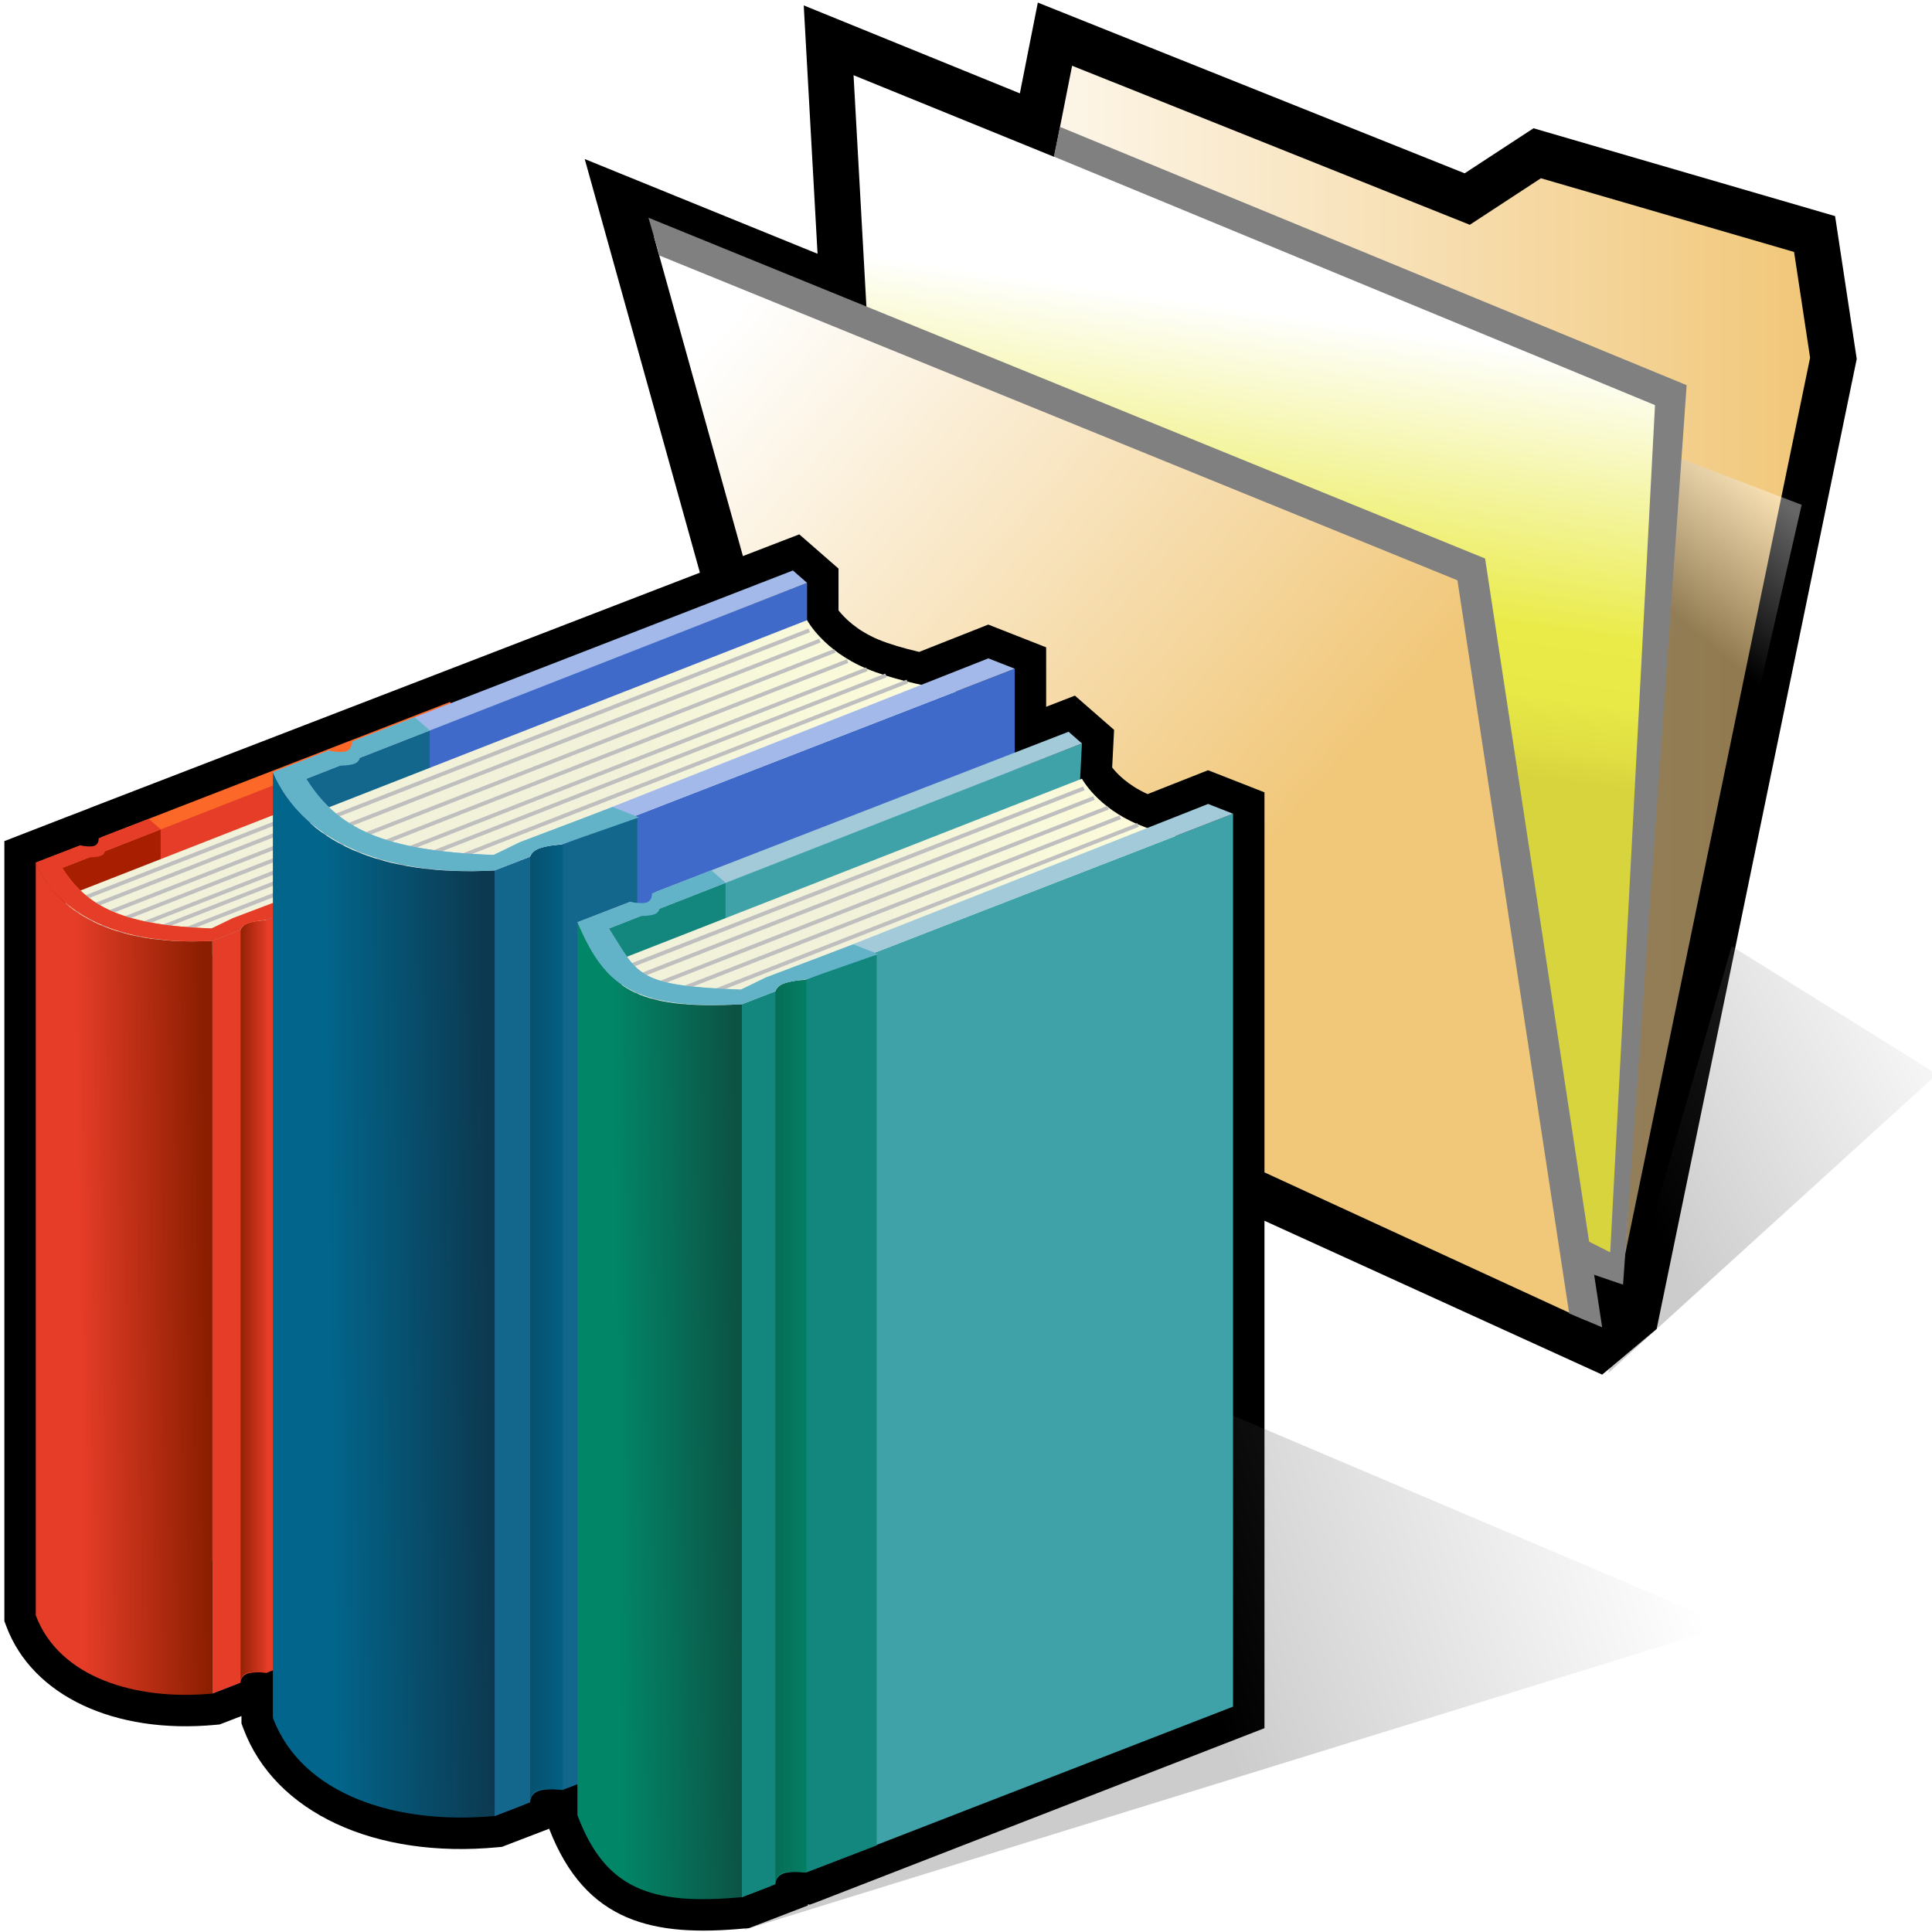
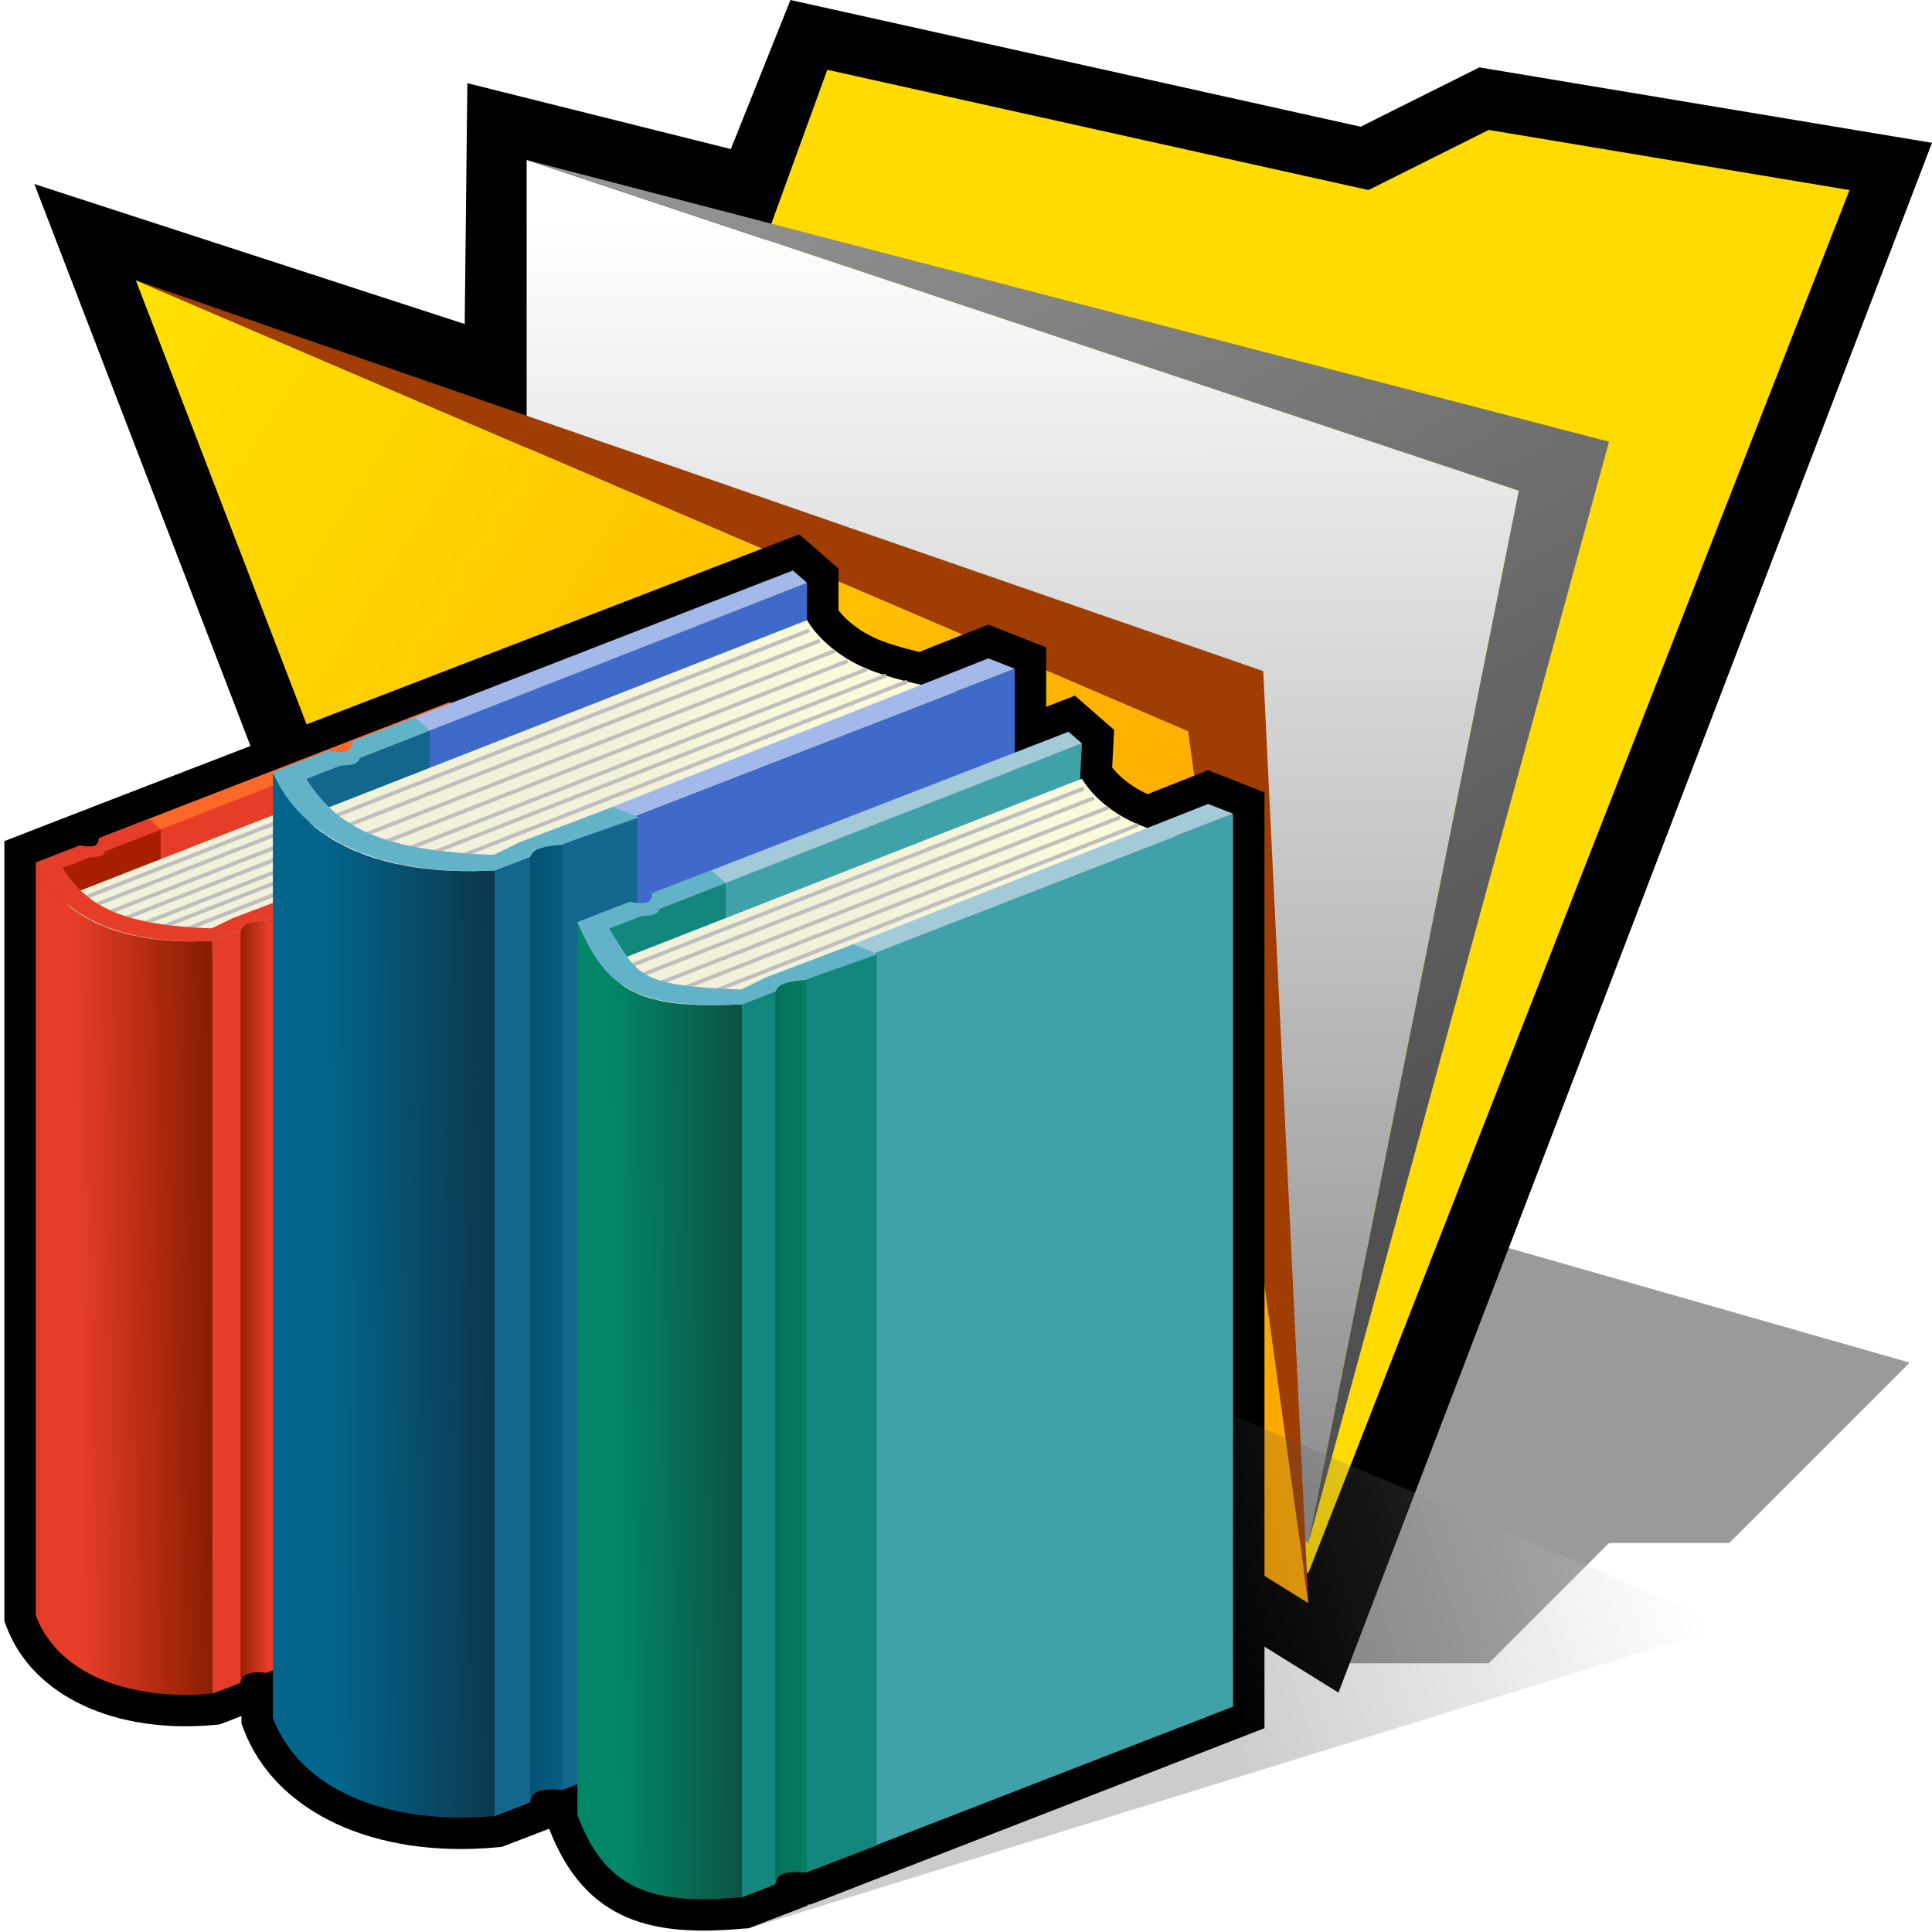
- <svg xmlns="http://www.w3.org/2000/svg" width="48pt" height="48pt" viewBox="-0.278 0.336 123 122" overflow="visible" enable-background="new -0.278 0.336 123 122" xml:space="preserve" id="svg153">
-   <defs id="defs310" />
-   <g id="Layer_1_2_">
-     <path d="M65.111,3.453c0,0-0.236,1.209-0.459,2.327C61.03,4.307,50.892,0.18,50.892,0.18s0.622,11.186,0.879,15.812    c-4.016-1.634-14.823-6.031-14.823-6.031l15.27,54.832l49.505,22.559l3.468-2.907l12.739-61.757l-1.378-9.094L97.352,8.002    c0,0-3.066,2.006-4.383,2.867C90.452,9.861,65.795,0,65.795,0L65.111,3.453z" id="path155" />
-     <linearGradient id="XMLID_1_" gradientUnits="userSpaceOnUse" x1="125.517" y1="63.926" x2="103.517" y2="74.926">
-       <stop offset="0" style="stop-color:#FFFFFF" id="stop157" />
-       <stop offset="1" style="stop-color:#000000" id="stop158" />
-     </linearGradient>
-     <path opacity="0.2" fill="url(#XMLID_1_)" d="M102.106,87.256l20.933-19.029l-13.072-8.15    L102.106,87.256z" id="path162" />
-     <g id="g163">
-       <linearGradient id="XMLID_2_" gradientUnits="userSpaceOnUse" x1="57.09" y1="42.137" x2="114.961" y2="42.137">
-         <stop offset="0" style="stop-color:#FFFFFF" id="stop165" />
-         <stop offset="1" style="stop-color:#F1C779" id="stop166" />
-       </linearGradient>
-       <path fill="url(#XMLID_2_)" d="M103.07,80.253L57.09,59.076L67.978,4.021l25.318,10.126l4.528-2.963l16.117,4.693l1.02,6.731     L103.07,80.253z" id="path170" />
-     </g>
-     <linearGradient id="XMLID_3_" gradientUnits="userSpaceOnUse" x1="119.783" y1="37.286" x2="113.433" y2="44.907">
-       <stop offset="0" style="stop-color:#FFFFFF" id="stop172" />
-       <stop offset="1" style="stop-color:#000000" id="stop173" />
-     </linearGradient>
-     <path opacity="0.4" fill="url(#XMLID_3_)" d="M103.055,81.625l11.369-49.65l-7.914-3.027    L103.055,81.625z" id="path177" />
-     <g id="g178">
-       <linearGradient id="XMLID_4_" gradientUnits="userSpaceOnUse" x1="81.785" y1="19.916" x2="77.978" y2="46.562">
-         <stop offset="0" style="stop-color:#FFFFFF" id="stop180" />
-         <stop offset="0.648" style="stop-color:#EAEB49" id="stop181" />
-         <stop offset="0.807" style="stop-color:#E8E847" id="stop182" />
-         <stop offset="0.925" style="stop-color:#E0DE42" id="stop183" />
-         <stop offset="1" style="stop-color:#D7D43D" id="stop184" />
-       </linearGradient>
-       <path fill="url(#XMLID_4_)" d="M103.07,80.253L57.09,59.076L54.063,4.625l52.031,21.176L103.07,80.253z" id="path190" />
-     </g>
-     <path fill="#808080" d="M66.814,9.803c0,0,37.042,15.316,38.273,15.825c-0.072,1.306-2.704,51.149-2.85,53.938    c-0.791-0.4-1.596-0.806-1.596-0.806l-0.88,1.739l3.292,1.125l4.049-57.266L67.21,7.916L66.814,9.803z" id="path191" />
-     <g id="g192">
-       <linearGradient id="XMLID_5_" gradientUnits="userSpaceOnUse" x1="43.787" y1="22.877" x2="80.2" y2="54.807">
-         <stop offset="0" style="stop-color:#FFFFFF" id="stop194" />
-         <stop offset="1" style="stop-color:#F1C779" id="stop195" />
-       </linearGradient>
-       <path fill="url(#XMLID_5_)" d="M100.648,83.881L54.67,62.707L41.358,14.91L93.39,36.086L100.648,83.881z" id="path199" />
-     </g>
-     <path fill="#808080" d="M41.706,16.104c0,0,49.798,20.267,50.803,20.676c0.163,1.068,7.114,46.675,7.114,46.675l2.099,0.882    L94.27,35.393L41.006,13.697L41.706,16.104z" id="path200" />
-     <path d="M49.482,34.289L5.459,51.267l-0.002,0.006c0,0-0.967,0.374-1.333,0.515c-0.002,0.001-0.022,0.006-0.022,0.006L0,53.385    v49.654l0.127,0.34c1.653,4.412,6.875,6.873,13.304,6.269l0.274-0.026c0,0,0.862-0.332,1.39-0.535c0,0.008,0,0.472,0,0.472    l0.127,0.339c1.993,5.322,8.345,8.283,16.182,7.543l0.273-0.025c0,0,2.771-1.065,3.006-1.155    c2.326,6.009,6.665,6.896,12.462,6.349l0.273-0.025l3.731-1.434c0,0-0.003-0.064-0.003-0.072c0.053,0.007,0.133,0.016,0.133,0.016    l0.511-0.188l28.434-11.047v-59.58l-3.591-1.408c0,0-2.873,1.135-3.848,1.52c-1.251-0.562-1.963-1.31-2.257-1.695    c0.034-0.669,0.122-2.394,0.122-2.394l-2.494-2.18c0,0-1.602,0.621-1.831,0.71c0-1.2,0-3.785,0-3.785L62.641,39.6    c0,0-3.52,1.391-4.403,1.74c-1.015-0.242-1.903-0.501-2.573-0.779c-1.422-0.593-2.201-1.412-2.559-1.867c0-0.68,0-2.658,0-2.658    l-2.497-2.18L49.482,34.289z" id="path201" />
-     <path fill="#E63D28" d="M2.719,103.305L29.077,93.08V45.157L2.719,55.381V103.305z" id="path202" />
-     <path fill="#A71E00" d="M2.719,103.305l7.231-2.777V52.604l-7.231,2.777V103.305z" id="path203" />
-     <linearGradient id="XMLID_6_" gradientUnits="userSpaceOnUse" x1="38.138" y1="46.984" x2="19.263" y2="54.621">
-       <stop offset="0" style="stop-color:#FFFFDC" id="stop205" />
-       <stop offset="1" style="stop-color:#F2F2DA" id="stop206" />
-     </linearGradient>
-     <path fill="url(#XMLID_6_)" d="M32.095,49.506c2.388,0.994,6.168,1.367,6.168,1.367l-25.388,9.936    c-5.614-0.207-7.588-1.311-9.187-3.826l25.389-9.934C29.077,47.049,29.896,48.59,32.095,49.506z" id="path210" />
-     <path fill="none" stroke="#BFBFBF" stroke-width="0.25" d="M3.796,57.501l25.389-9.935" id="path211" />
-     <path fill="#406AC9" d="M13.243,107.656l1.519-0.59l0.595-1.027l1.682,0.145l22.562-8.753V49.507L13.243,59.732V107.656z" id="path212" />
-     <path fill="#E63D28" d="M13.243,107.656l1.795-0.691c0,0-0.02-0.404,0.424-0.573c0.384-0.148,1.238-0.063,1.238-0.063l3.774-1.451    V56.955l-7.231,2.777V107.656z" id="path213" />
-     <linearGradient id="XMLID_7_" gradientUnits="userSpaceOnUse" x1="14.855" y1="82.691" x2="16.824" y2="82.691">
-       <stop offset="0" style="stop-color:#8B1E00" id="stop215" />
-       <stop offset="1" style="stop-color:#E63D28" id="stop216" />
-     </linearGradient>
-     <path fill="url(#XMLID_7_)" d="M15.038,106.968c0,0-0.049-0.446,0.386-0.61c0.397-0.148,1.282-0.018,1.282-0.018V58.416    c0,0-0.773,0.029-1.213,0.194c-0.392,0.147-0.455,0.434-0.455,0.434V106.968z" id="path220" />
-     <path fill="#FC6828" d="M38.263,48.982L14.66,58.305l-1.474,0.643c-5.613-0.208-7.899-1.34-9.498-3.855l25.389-9.935l-0.719-0.628    L6.18,53.133l-0.269,0.895l-1.086-0.369L2,54.754C3.396,58,7.261,60.049,13.243,59.732l1.791-0.695c0,0,0.035-0.252,0.441-0.409    c0.423-0.164,1.219-0.235,1.219-0.235l22.906-8.886" id="path221" />
-     <path fill="none" stroke="#BFBFBF" stroke-width="0.25" d="M4.337,58.019l25.388-9.935" id="path222" />
-     <path fill="none" stroke="#BFBFBF" stroke-width="0.25" d="M5.095,58.537l25.387-9.935" id="path223" />
-     <path fill="none" stroke="#BFBFBF" stroke-width="0.25" d="M5.742,59.055l25.389-9.935" id="path224" />
-     <path fill="none" stroke="#BFBFBF" stroke-width="0.25" d="M6.716,59.469l25.387-9.934" id="path225" />
-     <path fill="none" stroke="#BFBFBF" stroke-width="0.25" d="M7.688,59.779l25.388-9.934" id="path226" />
-     <path fill="none" stroke="#BFBFBF" stroke-width="0.25" d="M8.769,60.091l25.389-9.935" id="path227" />
-     <linearGradient id="XMLID_8_" gradientUnits="userSpaceOnUse" x1="15.169" y1="80.087" x2="7.307" y2="79.713" gradientTransform="matrix(1.0384 -0.0244 0.0604 0.9616 -7.692 4.6724)">
-       <stop offset="0" style="stop-color:#8B1E00" id="stop229" />
-       <stop offset="1" style="stop-color:#E63D28" id="stop230" />
-     </linearGradient>
-     <path fill="url(#XMLID_8_)" d="M2,102.677c1.478,3.944,6.329,5.442,11.243,4.979V59.732C7.507,60.049,3.561,58.316,2,54.754    V102.677z" id="path234" />
-     <path fill="#E63D28" d="M19.22,56.518l-4.698,1.777l-1.335,0.652c-5.613-0.208-7.899-1.34-9.498-3.855l1.717-0.672    c0,0,0.485,0.002,0.729-0.094c0.255-0.1,0.268-0.298,0.268-0.298l3.553-1.393l-0.762-0.663l-3.195,1.235    c0,0,0.041,0.358-0.265,0.477c-0.277,0.106-0.905-0.024-0.905-0.024L2,54.754C3.396,58,7.261,60.049,13.243,59.732l1.791-0.695    c0,0,0.035-0.252,0.441-0.409c0.423-0.164,1.219-0.235,1.219-0.235l3.864-1.35L19.22,56.518z" id="path235" />
-     <path fill="#406AC9" d="M17.997,109.983l33.108-12.843V36.944L17.997,49.787V109.983z" id="path236" />
-     <path fill="#13678D" d="M17.997,109.983l9.084-3.489V46.299l-9.084,3.488V109.983z" id="path237" />
-     <linearGradient id="XMLID_9_" gradientUnits="userSpaceOnUse" x1="104.953" y1="92.846" x2="75.104" y2="102.632">
-       <stop offset="0" style="stop-color:#FFFFFF" id="stop239" />
-       <stop offset="1" style="stop-color:#000000" id="stop240" />
-     </linearGradient>
-     <path opacity="0.2" fill="url(#XMLID_9_)" d="M46.957,120.616l0.194,2.067l62.57-19.348    L77.685,89.732L77.003,99.3L46.957,120.616z" id="path244" />
-     <linearGradient id="XMLID_10_" gradientUnits="userSpaceOnUse" x1="62.486" y1="39.24" x2="38.778" y2="48.832">
-       <stop offset="0" style="stop-color:#FFFFDC" id="stop246" />
-       <stop offset="1" style="stop-color:#F2F2DA" id="stop247" />
-     </linearGradient>
-     <path fill="url(#XMLID_10_)" d="M54.896,42.406c3,1.249,7.748,1.719,7.748,1.719l-31.89,12.479    c-7.052-0.261-9.53-1.646-11.538-4.806l31.89-12.479C51.105,39.32,52.136,41.257,54.896,42.406z" id="path251" />
-     <path fill="none" stroke="#BFBFBF" stroke-width="0.25" d="M19.351,52.449l31.891-12.479" id="path252" />
-     <path fill="#406AC9" d="M31.216,115.448l1.908-0.739l0.746-1.291l2.113,0.182l28.342-10.994V42.408L31.216,55.252V115.448z" id="path253" />
-     <path fill="#13678D" d="M31.216,115.448l2.256-0.866c0,0-0.024-0.51,0.531-0.721c0.482-0.186,1.557-0.08,1.557-0.08l4.74-1.822    V51.763l-9.084,3.489V115.448z" id="path254" />
-     <linearGradient id="XMLID_11_" gradientUnits="userSpaceOnUse" x1="30.329" y1="84.092" x2="36.414" y2="84.092">
-       <stop offset="0" style="stop-color:#0C3950" id="stop256" />
-       <stop offset="1" style="stop-color:#02668C" id="stop257" />
-     </linearGradient>
-     <path fill="url(#XMLID_11_)" d="M33.471,114.584c0,0-0.061-0.56,0.485-0.764c0.499-0.188,1.609-0.024,1.609-0.024V53.6    c0,0-0.971,0.035-1.521,0.244c-0.492,0.184-0.573,0.544-0.573,0.544V114.584z" id="path261" />
-     <path fill="#A2B9EA" d="M62.644,41.75L32.996,53.459l-1.851,0.807c-7.051-0.261-9.922-1.684-11.93-4.843l31.89-12.479    l-0.903-0.789L22.345,46.962l-0.338,1.124l-1.363-0.465l-3.549,1.378c1.753,4.077,6.607,6.651,14.121,6.253l2.25-0.873    c0,0,0.044-0.315,0.554-0.514c0.532-0.207,1.533-0.295,1.533-0.295l28.772-11.162" id="path262" />
-     <path fill="none" stroke="#BFBFBF" stroke-width="0.25" d="M20.03,53.1l31.89-12.479" id="path263" />
-     <path fill="none" stroke="#BFBFBF" stroke-width="0.25" d="M20.979,53.75L52.87,41.271" id="path264" />
-     <path fill="none" stroke="#BFBFBF" stroke-width="0.25" d="M21.796,54.401l31.889-12.479" id="path265" />
-     <path fill="none" stroke="#BFBFBF" stroke-width="0.25" d="M23.018,54.922l31.89-12.479" id="path266" />
-     <path fill="none" stroke="#BFBFBF" stroke-width="0.25" d="M24.239,55.312L56.13,42.834" id="path267" />
-     <path fill="none" stroke="#BFBFBF" stroke-width="0.25" d="M25.598,55.703l31.889-12.48" id="path268" />
-     <linearGradient id="XMLID_12_" gradientUnits="userSpaceOnUse" x1="32.303" y1="81.609" x2="22.427" y2="81.139" gradientTransform="matrix(1.0384 -0.0244 0.0604 0.9616 -7.692 4.6724)">
-       <stop offset="0" style="stop-color:#0C3950" id="stop270" />
-       <stop offset="1" style="stop-color:#02668C" id="stop271" />
-     </linearGradient>
-     <path fill="url(#XMLID_12_)" d="M17.095,109.195c1.855,4.955,7.95,6.836,14.121,6.253V55.252    c-7.204,0.398-12.162-1.779-14.121-6.253V109.195z" id="path275" />
-     <path fill="#62B2C8" d="M38.724,51.215l-5.902,2.232l-1.676,0.818c-7.051-0.261-9.922-1.684-11.93-4.843l2.155-0.845    c0,0,0.61,0.004,0.915-0.116c0.32-0.125,0.337-0.374,0.337-0.374l4.464-1.75l-0.958-0.832l-4.013,1.551c0,0,0.051,0.451-0.334,0.6    c-0.349,0.134-1.137-0.031-1.137-0.031l-3.551,1.374c1.753,4.077,6.607,6.651,14.121,6.253l2.25-0.873    c0,0,0.044-0.315,0.554-0.514c0.532-0.207,1.533-0.295,1.533-0.295l4.853-1.697L38.724,51.215z" id="path276" />
-     <path fill="#40A2A9" d="M37.337,116.143l28.404-12.815l2.862-56.159L37.337,59.296V116.143z" id="path277" />
-     <path fill="#13867E" d="M37.337,116.143l8.578-3.295V56l-8.578,3.296V116.143z" id="path278" />
-     <linearGradient id="XMLID_13_" gradientUnits="userSpaceOnUse" x1="76.722" y1="49.477" x2="55.65" y2="58.002">
-       <stop offset="0" style="stop-color:#FFFFDC" id="stop280" />
-       <stop offset="1" style="stop-color:#F2F2DA" id="stop281" />
-     </linearGradient>
-     <path fill="url(#XMLID_13_)" d="M72.183,52.324c2.832,1.18,4.453,0.938,4.453,0.938L46.521,65.047    c-6.659-0.246-6.137-0.868-8.033-3.852l30.116-11.784C68.604,49.411,69.575,51.24,72.183,52.324z" id="path285" />
-     <path fill="none" stroke="#BFBFBF" stroke-width="0.25" d="M38.615,61.81l30.116-11.784" id="path286" />
-     <path fill="#40A2A9" d="M46.957,120.616l1.802-0.698l0.705-1.22l1.996,0.173l26.764-10.383V51.641L46.957,63.77V120.616z" id="path287" />
-     <path fill="#13867E" d="M46.957,120.616l2.13-0.818c0,0-0.021-0.48,0.503-0.681c0.455-0.176,1.47-0.074,1.47-0.074l4.477-1.721    V60.475l-8.579,3.295V120.616z" id="path288" />
-     <linearGradient id="XMLID_14_" gradientUnits="userSpaceOnUse" x1="46.119" y1="91.005" x2="51.867" y2="91.005">
-       <stop offset="0" style="stop-color:#0C5344" id="stop290" />
-       <stop offset="1" style="stop-color:#028668" id="stop291" />
-     </linearGradient>
-     <path fill="url(#XMLID_14_)" d="M49.087,119.801c0,0-0.059-0.529,0.457-0.723c0.472-0.177,1.521-0.022,1.521-0.022V62.209    c0,0-0.917,0.034-1.438,0.23c-0.465,0.174-0.54,0.514-0.54,0.514V119.801z" id="path295" />
-     <path fill="#A2CAD9" d="M76.636,51.019L48.638,62.077l-1.747,0.762c-6.658-0.247-6.507-0.903-8.403-3.888l30.116-11.783    l-0.853-0.746L41.442,56.627l-0.318,1.062l-1.287-0.439l-3.353,1.301c1.655,3.852,3.377,5.596,10.473,5.219l2.126-0.824    c0,0,0.04-0.298,0.522-0.485c0.502-0.194,1.446-0.278,1.446-0.278l27.172-10.541L76.636,51.019z" id="path296" />
-     <path fill="none" stroke="#BFBFBF" stroke-width="0.25" d="M39.257,62.424L69.372,50.64" id="path297" />
-     <path fill="none" stroke="#BFBFBF" stroke-width="0.25" d="M40.154,63.039l30.114-11.785" id="path298" />
-     <path fill="none" stroke="#BFBFBF" stroke-width="0.25" d="M40.923,63.652L71.04,51.868" id="path299" />
-     <path fill="none" stroke="#BFBFBF" stroke-width="0.25" d="M43.218,63.711l28.961-11.354" id="path300" />
-     <linearGradient id="XMLID_15_" gradientUnits="userSpaceOnUse" x1="47.163" y1="89.606" x2="39.75" y2="89.253" gradientTransform="matrix(1.0384 -0.0244 0.0604 0.9616 -7.692 4.6724)">
-       <stop offset="0" style="stop-color:#0C5344" id="stop302" />
-       <stop offset="1" style="stop-color:#028668" id="stop303" />
-     </linearGradient>
-     <path fill="url(#XMLID_15_)" d="M36.484,115.397c1.753,4.68,4.646,5.769,10.473,5.219V63.77    c-6.804,0.377-8.621-0.993-10.473-5.219V115.397z" id="path307" />
-     <path fill="#62B2C8" d="M54.047,59.957l-5.573,2.107l-1.583,0.774c-6.658-0.247-6.507-0.903-8.403-3.888l2.037-0.797    c0,0,0.574,0.003,0.863-0.11c0.303-0.118,0.317-0.354,0.317-0.354l4.217-1.651l-0.905-0.787l-3.791,1.465    c0,0,0.049,0.426-0.314,0.566c-0.328,0.127-1.072-0.029-1.072-0.029l-3.354,1.297c1.655,3.852,3.377,5.596,10.473,5.219    l2.126-0.824c0,0,0.04-0.298,0.522-0.485c0.502-0.194,1.446-0.278,1.446-0.278l4.584-1.602L54.047,59.957z" id="path308" />
+ <svg xmlns="http://www.w3.org/2000/svg" xmlns:xlink="http://www.w3.org/1999/xlink" width="48pt" height="48pt" viewBox="-0.278 0.336 123 122" overflow="visible" enable-background="new -0.278 0.336 123 122" xml:space="preserve" id="svg153" version="1.1">
+   <defs id="defs310">
+     <linearGradient id="linearGradient3670">
+       <stop id="stop3672" offset="0" style="stop-color:#ffe600;stop-opacity:1;" />
+       <stop id="stop3674" offset="1" style="stop-color:#ffa800;stop-opacity:1;" />
+     </linearGradient>
+     <linearGradient id="gradient0" gradientUnits="userSpaceOnUse" x1="102.6" y1="8.5" x2="102.74" y2="47.07">
+       <stop offset="0" stop-color="#face79" id="stop11" />
+       <stop offset="1" stop-color="#bc4105" id="stop13" />
+     </linearGradient>
+     <linearGradient id="gradient1" gradientUnits="userSpaceOnUse" x1="103.24" y1="12.68" x2="103.39" y2="55.34">
+       <stop offset="0" stop-color="#ffffff" id="stop18" />
+       <stop offset="1" stop-color="#8e8e8e" id="stop20" />
+     </linearGradient>
+     <linearGradient id="gradient2" gradientUnits="userSpaceOnUse" x1="78.34" y1="-26.66" x2="101.46" y2="12.94">
+       <stop offset="0" stop-color="#9a9a9a" id="stop25" />
+       <stop offset="1" stop-color="#505050" id="stop27" />
+     </linearGradient>
+     <linearGradient id="gradient3" gradientUnits="userSpaceOnUse" x1="88.52" y1="9.59" x2="97.54" y2="51.29">
+       <stop offset="0" stop-color="#ffe2ac" id="stop32" />
+       <stop offset="1" stop-color="#f49806" id="stop34" />
+     </linearGradient>
+     <linearGradient y2="12.94" x2="101.46" y1="-26.66" x1="78.34" gradientUnits="userSpaceOnUse" id="linearGradient2869" xlink:href="#gradient2" />
+     <linearGradient y2="55.34" x2="103.39" y1="12.68" x1="103.24" gradientUnits="userSpaceOnUse" id="linearGradient2872" xlink:href="#gradient1" />
+     <linearGradient id="linearGradient900">
+       <stop style="stop-color:#000;stop-opacity:1;" offset="0" id="stop901" />
+       <stop style="stop-color:#fff;stop-opacity:1;" offset="1" id="stop902" />
+     </linearGradient>
+     <linearGradient xlink:href="#linearGradient900" id="linearGradient903" />
+     <linearGradient xlink:href="#XMLID_13_-3" id="linearGradient2382" gradientUnits="userSpaceOnUse" gradientTransform="matrix(1.570947,0,0,1.570947,-68.3412,-138.0986)" x1="172.346" y1="99.711" x2="191.039" y2="99.711" />
+     <linearGradient xlink:href="#XMLID_12_-6" id="linearGradient2380" gradientUnits="userSpaceOnUse" gradientTransform="matrix(1.570947,0,0,1.570947,-68.3412,-138.0986)" x1="170.449" y1="100.71" x2="194.938" y2="100.71" />
+     <linearGradient xlink:href="#XMLID_11_-7" id="linearGradient2378" gradientUnits="userSpaceOnUse" gradientTransform="matrix(1.570947,0,0,1.570947,-68.3412,-138.0986)" x1="171.381" y1="80.177" x2="189.135" y2="80.177" />
+     <linearGradient xlink:href="#XMLID_10_-5" id="linearGradient2376" gradientUnits="userSpaceOnUse" gradientTransform="matrix(1.570947,0,0,1.570947,-68.3412,-138.0986)" x1="169.221" y1="81.176" x2="193.295" y2="81.176" />
+     <linearGradient xlink:href="#XMLID_9_-3" id="linearGradient2374" gradientUnits="userSpaceOnUse" gradientTransform="matrix(1.570947,0,0,1.570947,-68.3412,-138.0986)" x1="160.666" y1="69.842" x2="168.797" y2="69.842" />
+     <linearGradient xlink:href="#XMLID_8_-5" id="linearGradient2372" gradientUnits="userSpaceOnUse" gradientTransform="matrix(1.570947,0,0,1.570947,-68.3412,-138.0986)" x1="158.666" y1="69.667" x2="171.857" y2="69.667" />
+     <linearGradient xlink:href="#XMLID_7_-6" id="linearGradient2370" gradientUnits="userSpaceOnUse" gradientTransform="matrix(1.570947,0,0,1.570947,-68.3412,-138.0986)" x1="145.959" y1="93.064" x2="166.486" y2="93.064" />
+     <linearGradient xlink:href="#XMLID_6_-2" id="linearGradient2368" gradientUnits="userSpaceOnUse" gradientTransform="matrix(1.570947,0,0,1.570947,-68.3412,-138.0986)" x1="139.912" y1="98.641" x2="154.453" y2="98.641" />
+     <linearGradient xlink:href="#XMLID_5_-9" id="linearGradient2366" gradientUnits="userSpaceOnUse" gradientTransform="matrix(1.570947,0,0,1.570947,-68.3412,-138.0986)" x1="131.501" y1="96.094" x2="141.162" y2="105.755" />
+     <radialGradient xlink:href="#XMLID_4_-1" id="radialGradient2364" gradientUnits="userSpaceOnUse" gradientTransform="matrix(2.133345,-0.9771287,0.8197199,1.789779,-1230.711,-1528.965)" cx="223.238" cy="994.024" fx="223.238" fy="994.024" r="45.424" />
+     <linearGradient xlink:href="#XMLID_3_-2" id="linearGradient2362" gradientUnits="userSpaceOnUse" gradientTransform="matrix(1.570947,0,0,1.570947,-68.3412,-138.0986)" x1="111.788" y1="230.285" x2="111.788" y2="142.85" />
+     <linearGradient y2="99.711" x2="191.039" y1="99.711" x1="172.346" gradientUnits="userSpaceOnUse" id="XMLID_13_-3" gradientTransform="matrix(1.570947,0,0,1.570947,-72.11239,-74.10334)">
+       <stop id="stop3253" style="stop-color:#FFAE00" offset="0" />
+       <stop id="stop3254" style="stop-color:#FFF030" offset="1" />
+     </linearGradient>
+     <linearGradient y2="100.71" x2="194.938" y1="100.71" x1="170.449" gradientUnits="userSpaceOnUse" id="XMLID_12_-6" gradientTransform="matrix(1.570947,0,0,1.570947,-72.11239,-74.10334)">
+       <stop id="stop3246" style="stop-color:#FF6D00" offset="0" />
+       <stop id="stop3247" style="stop-color:#FF3300" offset="1" />
+     </linearGradient>
+     <linearGradient y2="80.177" x2="189.135" y1="80.177" x1="171.381" gradientUnits="userSpaceOnUse" id="XMLID_11_-7" gradientTransform="matrix(1.570947,0,0,1.570947,-72.11239,-74.10334)">
+       <stop id="stop3239" style="stop-color:#FFAE00" offset="0" />
+       <stop id="stop3240" style="stop-color:#FFF030" offset="1" />
+     </linearGradient>
+     <linearGradient y2="81.176" x2="193.295" y1="81.176" x1="169.221" gradientUnits="userSpaceOnUse" id="XMLID_10_-5" gradientTransform="matrix(1.570947,0,0,1.570947,-72.11239,-74.10334)">
+       <stop id="stop3232" style="stop-color:#FF6D00" offset="0" />
+       <stop id="stop3233" style="stop-color:#FF3300" offset="1" />
+     </linearGradient>
+     <linearGradient y2="69.842" x2="168.797" y1="69.842" x1="160.666" gradientUnits="userSpaceOnUse" id="XMLID_9_-3" gradientTransform="matrix(1.570947,0,0,1.570947,-72.11239,-74.10334)">
+       <stop id="stop3225" style="stop-color:#FFAE00" offset="0" />
+       <stop id="stop3226" style="stop-color:#FFF030" offset="1" />
+     </linearGradient>
+     <linearGradient y2="69.667" x2="171.857" y1="69.667" x1="158.666" gradientUnits="userSpaceOnUse" id="XMLID_8_-5" gradientTransform="matrix(1.570947,0,0,1.570947,-72.11239,-74.10334)">
+       <stop id="stop3218" style="stop-color:#FF6D00" offset="0" />
+       <stop id="stop3219" style="stop-color:#FF3300" offset="1" />
+     </linearGradient>
+     <linearGradient y2="93.064" x2="166.486" y1="93.064" x1="145.959" gradientUnits="userSpaceOnUse" id="XMLID_7_-6" gradientTransform="matrix(1.570947,0,0,1.570947,-72.11239,-74.10334)">
+       <stop id="stop3203" style="stop-color:#FF9200" offset="0" />
+       <stop id="stop3204" style="stop-color:#FF0000" offset="0.264" />
+       <stop id="stop3205" style="stop-color:#FA0000" offset="0.375" />
+       <stop id="stop3206" style="stop-color:#EB0000" offset="0.509" />
+       <stop id="stop3207" style="stop-color:#D20000" offset="0.655" />
+       <stop id="stop3208" style="stop-color:#B00000" offset="0.811" />
+       <stop id="stop3209" style="stop-color:#850000" offset="0.971" />
+       <stop id="stop3210" style="stop-color:#7C0000" offset="1" />
+     </linearGradient>
+     <linearGradient y2="98.641" x2="154.453" y1="98.641" x1="139.912" gradientUnits="userSpaceOnUse" id="XMLID_6_-2" gradientTransform="matrix(1.570947,0,0,1.570947,-72.11239,-74.10334)">
+       <stop id="stop3196" style="stop-color:#BBBBBB" offset="0" />
+       <stop id="stop3197" style="stop-color:#888888" offset="1" />
+     </linearGradient>
+     <linearGradient y2="105.755" x2="141.162" y1="96.094" x1="131.501" gradientUnits="userSpaceOnUse" id="XMLID_5_-9" gradientTransform="matrix(1.570947,0,0,1.570947,-72.11239,-74.10334)">
+       <stop id="stop3188" style="stop-color:#FFFFFF" offset="0" />
+       <stop id="stop3189" style="stop-color:#000000" offset="1" />
+     </linearGradient>
+     <radialGradient gradientUnits="userSpaceOnUse" gradientTransform="matrix(2.133345,-0.9771287,0.8197199,1.789779,-1234.482,-1464.97)" fy="994.024" fx="223.238" r="45.424" cy="994.024" cx="223.238" id="XMLID_4_-1">
+       <stop id="stop3180" style="stop-color:#FFFFFF" offset="0" />
+       <stop id="stop3181" style="stop-color:#000000" offset="1" />
+     </radialGradient>
+     <linearGradient y2="142.85" x2="111.788" y1="230.285" x1="111.788" gradientUnits="userSpaceOnUse" id="XMLID_3_-2" gradientTransform="matrix(1.570947,0,0,1.570947,-72.11239,-74.10334)">
+       <stop id="stop3166" style="stop-color:#FFFFFF" offset="0" />
+       <stop id="stop3167" style="stop-color:#FAFAFA" offset="0.102" />
+       <stop id="stop3168" style="stop-color:#EBEBEB" offset="0.226" />
+       <stop id="stop3169" style="stop-color:#D2D2D2" offset="0.361" />
+       <stop id="stop3170" style="stop-color:#B0B0B0" offset="0.504" />
+       <stop id="stop3171" style="stop-color:#848484" offset="0.653" />
+       <stop id="stop3172" style="stop-color:#4E4E4E" offset="0.808" />
+       <stop id="stop3173" style="stop-color:#0F0F0F" offset="0.965" />
+       <stop id="stop3174" style="stop-color:#000000" offset="1" />
+     </linearGradient>
+     <linearGradient gradientUnits="userSpaceOnUse" y2="42.966" x2="36.034" y1="17.746" x1="-3.508" id="linearGradient3676" xlink:href="#linearGradient3670" />
+     <linearGradient y2="74.926" x2="103.517" y1="63.926" x1="125.517" gradientUnits="userSpaceOnUse" id="XMLID_1_" gradientTransform="translate(47.2691,31.39382)">
+       <stop id="stop157" style="stop-color:#FFFFFF" offset="0" />
+       <stop id="stop158" style="stop-color:#000000" offset="1" />
+     </linearGradient>
+     <linearGradient y2="44.907" x2="113.433" y1="37.286" x1="119.783" gradientUnits="userSpaceOnUse" id="XMLID_3_" gradientTransform="translate(74.02519,35.31804)">
+       <stop id="stop172" style="stop-color:#FFFFFF" offset="0" />
+       <stop id="stop173" style="stop-color:#000000" offset="1" />
+     </linearGradient>
+     <linearGradient y2="54.621" x2="19.263" y1="46.984" x1="38.138" gradientUnits="userSpaceOnUse" id="XMLID_6_">
+       <stop id="stop205" style="stop-color:#FFFFDC" offset="0" />
+       <stop id="stop206" style="stop-color:#F2F2DA" offset="1" />
+     </linearGradient>
+     <linearGradient y2="82.691" x2="16.824" y1="82.691" x1="14.855" gradientUnits="userSpaceOnUse" id="XMLID_7_">
+       <stop id="stop215" style="stop-color:#8B1E00" offset="0" />
+       <stop id="stop216" style="stop-color:#E63D28" offset="1" />
+     </linearGradient>
+     <linearGradient gradientTransform="matrix(1.0384,-0.0244,0.0604,0.9616,-7.692,4.6724)" y2="79.713" x2="7.307" y1="80.087" x1="15.169" gradientUnits="userSpaceOnUse" id="XMLID_8_">
+       <stop id="stop229" style="stop-color:#8B1E00" offset="0" />
+       <stop id="stop230" style="stop-color:#E63D28" offset="1" />
+     </linearGradient>
+     <linearGradient y2="102.632" x2="75.104" y1="92.846" x1="104.953" gradientUnits="userSpaceOnUse" id="XMLID_9_">
+       <stop id="stop239" style="stop-color:#FFFFFF" offset="0" />
+       <stop id="stop240" style="stop-color:#000000" offset="1" />
+     </linearGradient>
+     <linearGradient y2="48.832" x2="38.778" y1="39.24" x1="62.486" gradientUnits="userSpaceOnUse" id="XMLID_10_">
+       <stop id="stop246" style="stop-color:#FFFFDC" offset="0" />
+       <stop id="stop247" style="stop-color:#F2F2DA" offset="1" />
+     </linearGradient>
+     <linearGradient y2="84.092" x2="36.414" y1="84.092" x1="30.329" gradientUnits="userSpaceOnUse" id="XMLID_11_">
+       <stop id="stop256" style="stop-color:#0C3950" offset="0" />
+       <stop id="stop257" style="stop-color:#02668C" offset="1" />
+     </linearGradient>
+     <linearGradient gradientTransform="matrix(1.0384,-0.0244,0.0604,0.9616,-7.692,4.6724)" y2="81.139" x2="22.427" y1="81.609" x1="32.303" gradientUnits="userSpaceOnUse" id="XMLID_12_">
+       <stop id="stop270" style="stop-color:#0C3950" offset="0" />
+       <stop id="stop271" style="stop-color:#02668C" offset="1" />
+     </linearGradient>
+     <linearGradient y2="58.002" x2="55.65" y1="49.477" x1="76.722" gradientUnits="userSpaceOnUse" id="XMLID_13_">
+       <stop id="stop280" style="stop-color:#FFFFDC" offset="0" />
+       <stop id="stop281" style="stop-color:#F2F2DA" offset="1" />
+     </linearGradient>
+     <linearGradient y2="91.005" x2="51.867" y1="91.005" x1="46.119" gradientUnits="userSpaceOnUse" id="XMLID_14_">
+       <stop id="stop290" style="stop-color:#0C5344" offset="0" />
+       <stop id="stop291" style="stop-color:#028668" offset="1" />
+     </linearGradient>
+     <linearGradient gradientTransform="matrix(1.0384,-0.0244,0.0604,0.9616,-7.692,4.6724)" y2="89.253" x2="39.75" y1="89.606" x1="47.163" gradientUnits="userSpaceOnUse" id="XMLID_15_">
+       <stop id="stop302" style="stop-color:#0C5344" offset="0" />
+       <stop id="stop303" style="stop-color:#028668" offset="1" />
+     </linearGradient>
+   </defs>
+   <g style="color-interpolation:linearRGB" id="g7744" transform="matrix(1.914113,0,0,1.914113,2.624661,-11.03397)">
+     <path style="fill:#010101;fill-opacity:0.396" d="m 42,61 6,0 4,-4 4,0 6,-6 -14,-4 -6,14 z" id="path6" />
+     <path style="fill:none;stroke:#000000;stroke-width:4" d="M 3,15 13,41 42,59 60,12 48,10 44,12 26,8 24,13 16,11 15.91,19.2 3,15 Z" id="path8" />
+     <path style="fill:#ffdb00;fill-opacity:1" d="M 26,8 14,41 42,58 60,12 48,10 44,12 26,8 Z" id="path15" />
+     <path style="fill:url(#linearGradient2872)" d="M 16,11 16,41 42,57 49,22 16,11 Z" id="path22" />
+     <path style="fill:url(#linearGradient2869)" d="M 16,11 49,22 42,57 52,20.37 16,11 Z" id="path29" />
+     <path style="fill:url(#linearGradient3676);fill-opacity:1" d="M 3,15 13,41 42,59 38,30 3,15 Z" id="path36" />
+     <path style="fill:#a03d03" d="M 3,15 38,30 42,59 40.5,28 3,15 Z" id="path38" />
  </g>
+   <path id="path201" d="M 49.482,34.289 5.459,51.267 5.457,51.273 c 0,0 -0.967,0.374 -1.333,0.515 -0.002,0.001 -0.022,0.006 -0.022,0.006 L 0,53.385 l 0,49.654 0.127,0.34 c 1.653,4.412 6.875,6.873 13.304,6.269 l 0.274,-0.026 c 0,0 0.862,-0.332 1.39,-0.535 0,0.008 0,0.472 0,0.472 l 0.127,0.339 c 1.993,5.322 8.345,8.283 16.182,7.543 l 0.273,-0.025 c 0,0 2.771,-1.065 3.006,-1.155 2.326,6.009 6.665,6.896 12.462,6.349 l 0.273,-0.025 3.731,-1.434 c 0,0 -0.003,-0.064 -0.003,-0.072 0.053,0.007 0.133,0.016 0.133,0.016 l 0.511,-0.188 28.434,-11.047 0,-59.58 -3.591,-1.408 c 0,0 -2.873,1.135 -3.848,1.52 -1.251,-0.562 -1.963,-1.31 -2.257,-1.695 0.034,-0.669 0.122,-2.394 0.122,-2.394 l -2.494,-2.18 c 0,0 -1.602,0.621 -1.831,0.71 0,-1.2 0,-3.785 0,-3.785 L 62.641,39.6 c 0,0 -3.52,1.391 -4.403,1.74 -1.015,-0.242 -1.903,-0.501 -2.573,-0.779 -1.422,-0.593 -2.201,-1.412 -2.559,-1.867 0,-0.68 0,-2.658 0,-2.658 l -2.497,-2.18 -1.127,0.433 z" />
+   <path style="fill:#e63d28" id="path202" d="m 2.719,103.305 26.358,-10.225 0,-47.923 -26.358,10.224 0,47.924 z" />
+   <path style="fill:#a71e00" id="path203" d="m 2.719,103.305 7.231,-2.777 0,-47.924 -7.231,2.777 0,47.924 z" />
+   <path style="fill:url(#XMLID_6_)" id="path210" d="m 32.095,49.506 c 2.388,0.994 6.168,1.367 6.168,1.367 L 12.875,60.809 C 7.261,60.602 5.287,59.498 3.688,56.983 l 25.389,-9.934 c 0,0 0.819,1.541 3.018,2.457 z" />
+   <path style="fill:none;stroke:#bfbfbf;stroke-width:0.25" id="path211" d="M 3.796,57.501 29.185,47.566" />
+   <path style="fill:#406ac9" id="path212" d="m 13.243,107.656 1.519,-0.59 0.595,-1.027 1.682,0.145 22.562,-8.753 0,-47.924 -26.358,10.225 0,47.924 z" />
+   <path style="fill:#e63d28" id="path213" d="m 13.243,107.656 1.795,-0.691 c 0,0 -0.02,-0.404 0.424,-0.573 0.384,-0.148 1.238,-0.063 1.238,-0.063 l 3.774,-1.451 0,-47.923 -7.231,2.777 0,47.924 z" />
+   <path style="fill:url(#XMLID_7_)" id="path220" d="m 15.038,106.968 c 0,0 -0.049,-0.446 0.386,-0.61 0.397,-0.148 1.282,-0.018 1.282,-0.018 l 0,-47.924 c 0,0 -0.773,0.029 -1.213,0.194 -0.392,0.147 -0.455,0.434 -0.455,0.434 l 0,47.924 z" />
+   <path style="fill:#fc6828" id="path221" d="M 38.263,48.982 14.66,58.305 13.186,58.948 C 7.573,58.74 5.287,57.608 3.688,55.093 L 29.077,45.158 28.358,44.53 6.18,53.133 5.911,54.028 4.825,53.659 2,54.754 C 3.396,58 7.261,60.049 13.243,59.732 l 1.791,-0.695 c 0,0 0.035,-0.252 0.441,-0.409 0.423,-0.164 1.219,-0.235 1.219,-0.235 L 39.6,49.507" />
+   <path style="fill:none;stroke:#bfbfbf;stroke-width:0.25" id="path222" d="M 4.337,58.019 29.725,48.084" />
+   <path style="fill:none;stroke:#bfbfbf;stroke-width:0.25" id="path223" d="M 5.095,58.537 30.482,48.602" />
+   <path style="fill:none;stroke:#bfbfbf;stroke-width:0.25" id="path224" d="M 5.742,59.055 31.131,49.12" />
+   <path style="fill:none;stroke:#bfbfbf;stroke-width:0.25" id="path225" d="M 6.716,59.469 32.103,49.535" />
+   <path style="fill:none;stroke:#bfbfbf;stroke-width:0.25" id="path226" d="M 7.688,59.779 33.076,49.845" />
+   <path style="fill:none;stroke:#bfbfbf;stroke-width:0.25" id="path227" d="M 8.769,60.091 34.158,50.156" />
+   <path style="fill:url(#XMLID_8_)" id="path234" d="m 2,102.677 c 1.478,3.944 6.329,5.442 11.243,4.979 l 0,-47.924 C 7.507,60.049 3.561,58.316 2,54.754 l 0,47.923 z" />
+   <path style="fill:#e63d28" id="path235" d="m 19.22,56.518 -4.698,1.777 -1.335,0.652 C 7.574,58.739 5.288,57.607 3.689,55.092 L 5.406,54.42 c 0,0 0.485,0.002 0.729,-0.094 0.255,-0.1 0.268,-0.298 0.268,-0.298 L 9.956,52.635 9.194,51.972 5.999,53.207 c 0,0 0.041,0.358 -0.265,0.477 C 5.457,53.79 4.829,53.66 4.829,53.66 L 2,54.754 C 3.396,58 7.261,60.049 13.243,59.732 l 1.791,-0.695 c 0,0 0.035,-0.252 0.441,-0.409 0.423,-0.164 1.219,-0.235 1.219,-0.235 l 3.864,-1.35 -1.338,-0.525 z" />
+   <path style="fill:#406ac9" id="path236" d="m 17.997,109.983 33.108,-12.843 0,-60.196 -33.108,12.843 0,60.196 z" />
+   <path style="fill:#13678d" id="path237" d="m 17.997,109.983 9.084,-3.489 0,-60.195 -9.084,3.488 0,60.196 z" />
+   <path style="opacity:0.2;fill:url(#XMLID_9_)" id="path244" d="m 46.957,120.616 0.194,2.067 62.57,-19.348 L 77.685,89.732 77.003,99.3 46.957,120.616 Z" />
+   <path style="fill:url(#XMLID_10_)" id="path251" d="m 54.896,42.406 c 3,1.249 7.748,1.719 7.748,1.719 l -31.89,12.479 c -7.052,-0.261 -9.53,-1.646 -11.538,-4.806 l 31.89,-12.479 c -0.001,10e-4 1.03,1.938 3.79,3.087 z" />
+   <path style="fill:none;stroke:#bfbfbf;stroke-width:0.25" id="path252" d="M 19.351,52.449 51.242,39.97" />
+   <path style="fill:#406ac9" id="path253" d="m 31.216,115.448 1.908,-0.739 0.746,-1.291 2.113,0.182 28.342,-10.994 0,-60.198 -33.109,12.844 0,60.196 z" />
+   <path style="fill:#13678d" id="path254" d="m 31.216,115.448 2.256,-0.866 c 0,0 -0.024,-0.51 0.531,-0.721 0.482,-0.186 1.557,-0.08 1.557,-0.08 l 4.74,-1.822 0,-60.196 -9.084,3.489 0,60.196 z" />
+   <path style="fill:url(#XMLID_11_)" id="path261" d="m 33.471,114.584 c 0,0 -0.061,-0.56 0.485,-0.764 0.499,-0.188 1.609,-0.024 1.609,-0.024 l 0,-60.196 c 0,0 -0.971,0.035 -1.521,0.244 -0.492,0.184 -0.573,0.544 -0.573,0.544 l 0,60.196 z" />
+   <path style="fill:#a2b9ea" id="path262" d="m 62.644,41.75 -29.648,11.709 -1.851,0.807 c -7.051,-0.261 -9.922,-1.684 -11.93,-4.843 l 31.89,-12.479 -0.903,-0.789 -27.857,10.807 -0.338,1.124 -1.363,-0.465 -3.549,1.378 c 1.753,4.077 6.607,6.651 14.121,6.253 l 2.25,-0.873 c 0,0 0.044,-0.315 0.554,-0.514 0.532,-0.207 1.533,-0.295 1.533,-0.295 L 64.325,42.408" />
+   <path style="fill:none;stroke:#bfbfbf;stroke-width:0.25" id="path263" d="M 20.03,53.1 51.92,40.621" />
+   <path style="fill:none;stroke:#bfbfbf;stroke-width:0.25" id="path264" d="M 20.979,53.75 52.87,41.271" />
+   <path style="fill:none;stroke:#bfbfbf;stroke-width:0.25" id="path265" d="M 21.796,54.401 53.685,41.922" />
+   <path style="fill:none;stroke:#bfbfbf;stroke-width:0.25" id="path266" d="M 23.018,54.922 54.908,42.443" />
+   <path style="fill:none;stroke:#bfbfbf;stroke-width:0.25" id="path267" d="M 24.239,55.312 56.13,42.834" />
+   <path style="fill:none;stroke:#bfbfbf;stroke-width:0.25" id="path268" d="M 25.598,55.703 57.487,43.223" />
+   <path style="fill:url(#XMLID_12_)" id="path275" d="m 17.095,109.195 c 1.855,4.955 7.95,6.836 14.121,6.253 l 0,-60.196 C 24.012,55.65 19.054,53.473 17.095,48.999 l 0,60.196 z" />
+   <path style="fill:#62b2c8" id="path276" d="m 38.724,51.215 -5.902,2.232 -1.676,0.818 c -7.051,-0.261 -9.922,-1.684 -11.93,-4.843 l 2.155,-0.845 c 0,0 0.61,0.004 0.915,-0.116 0.32,-0.125 0.337,-0.374 0.337,-0.374 l 4.464,-1.75 -0.958,-0.832 -4.013,1.551 c 0,0 0.051,0.451 -0.334,0.6 -0.349,0.134 -1.137,-0.031 -1.137,-0.031 l -3.551,1.374 c 1.753,4.077 6.607,6.651 14.121,6.253 l 2.25,-0.873 c 0,0 0.044,-0.315 0.554,-0.514 0.532,-0.207 1.533,-0.295 1.533,-0.295 l 4.853,-1.697 -1.681,-0.658 z" />
+   <path style="fill:#40a2a9" id="path277" d="m 37.337,116.143 28.404,-12.815 2.862,-56.159 -31.266,12.127 0,56.847 z" />
+   <path style="fill:#13867e" id="path278" d="m 37.337,116.143 8.578,-3.295 0,-56.848 -8.578,3.296 0,56.847 z" />
+   <path style="fill:url(#XMLID_13_)" id="path285" d="m 72.183,52.324 c 2.832,1.18 4.453,0.938 4.453,0.938 L 46.521,65.047 C 39.862,64.801 40.384,64.179 38.488,61.195 L 68.604,49.411 c 0,0 0.971,1.829 3.579,2.913 z" />
+   <path style="fill:none;stroke:#bfbfbf;stroke-width:0.25" id="path286" d="M 38.615,61.81 68.731,50.026" />
+   <path style="fill:#40a2a9" id="path287" d="m 46.957,120.616 1.802,-0.698 0.705,-1.22 1.996,0.173 26.764,-10.383 0,-56.847 -31.267,12.129 0,56.846 z" />
+   <path style="fill:#13867e" id="path288" d="m 46.957,120.616 2.13,-0.818 c 0,0 -0.021,-0.48 0.503,-0.681 0.455,-0.176 1.47,-0.074 1.47,-0.074 l 4.477,-1.721 0,-56.847 -8.579,3.295 0,56.846 z" />
+   <path style="fill:url(#XMLID_14_)" id="path295" d="m 49.087,119.801 c 0,0 -0.059,-0.529 0.457,-0.723 0.472,-0.177 1.521,-0.022 1.521,-0.022 l 0,-56.847 c 0,0 -0.917,0.034 -1.438,0.23 -0.465,0.174 -0.54,0.514 -0.54,0.514 l 0,56.848 z" />
+   <path style="fill:#a2cad9" id="path296" d="M 76.636,51.019 48.638,62.077 46.891,62.839 C 40.233,62.592 40.384,61.936 38.488,58.951 L 68.604,47.168 67.751,46.422 41.442,56.627 41.124,57.689 39.837,57.25 36.484,58.551 c 1.655,3.852 3.377,5.596 10.473,5.219 l 2.126,-0.824 c 0,0 0.04,-0.298 0.522,-0.485 0.502,-0.194 1.446,-0.278 1.446,-0.278 L 78.223,51.642 76.636,51.019 Z" />
+   <path style="fill:none;stroke:#bfbfbf;stroke-width:0.25" id="path297" d="M 39.257,62.424 69.372,50.64" />
+   <path style="fill:none;stroke:#bfbfbf;stroke-width:0.25" id="path298" d="M 40.154,63.039 70.268,51.254" />
+   <path style="fill:none;stroke:#bfbfbf;stroke-width:0.25" id="path299" d="M 40.923,63.652 71.04,51.868" />
+   <path style="fill:none;stroke:#bfbfbf;stroke-width:0.25" id="path300" d="M 43.218,63.711 72.179,52.357" />
+   <path style="fill:url(#XMLID_15_)" id="path307" d="m 36.484,115.397 c 1.753,4.68 4.646,5.769 10.473,5.219 l 0,-56.846 c -6.804,0.377 -8.621,-0.993 -10.473,-5.219 l 0,56.846 z" />
+   <path style="fill:#62b2c8" id="path308" d="m 54.047,59.957 -5.573,2.107 -1.583,0.774 C 40.233,62.591 40.384,61.935 38.488,58.95 l 2.037,-0.797 c 0,0 0.574,0.003 0.863,-0.11 0.303,-0.118 0.317,-0.354 0.317,-0.354 l 4.217,-1.651 -0.905,-0.787 -3.791,1.465 c 0,0 0.049,0.426 -0.314,0.566 -0.328,0.127 -1.072,-0.029 -1.072,-0.029 l -3.354,1.297 c 1.655,3.852 3.377,5.596 10.473,5.219 l 2.126,-0.824 c 0,0 0.04,-0.298 0.522,-0.485 0.502,-0.194 1.446,-0.278 1.446,-0.278 l 4.584,-1.602 -1.59,-0.623 z" />
</svg>
